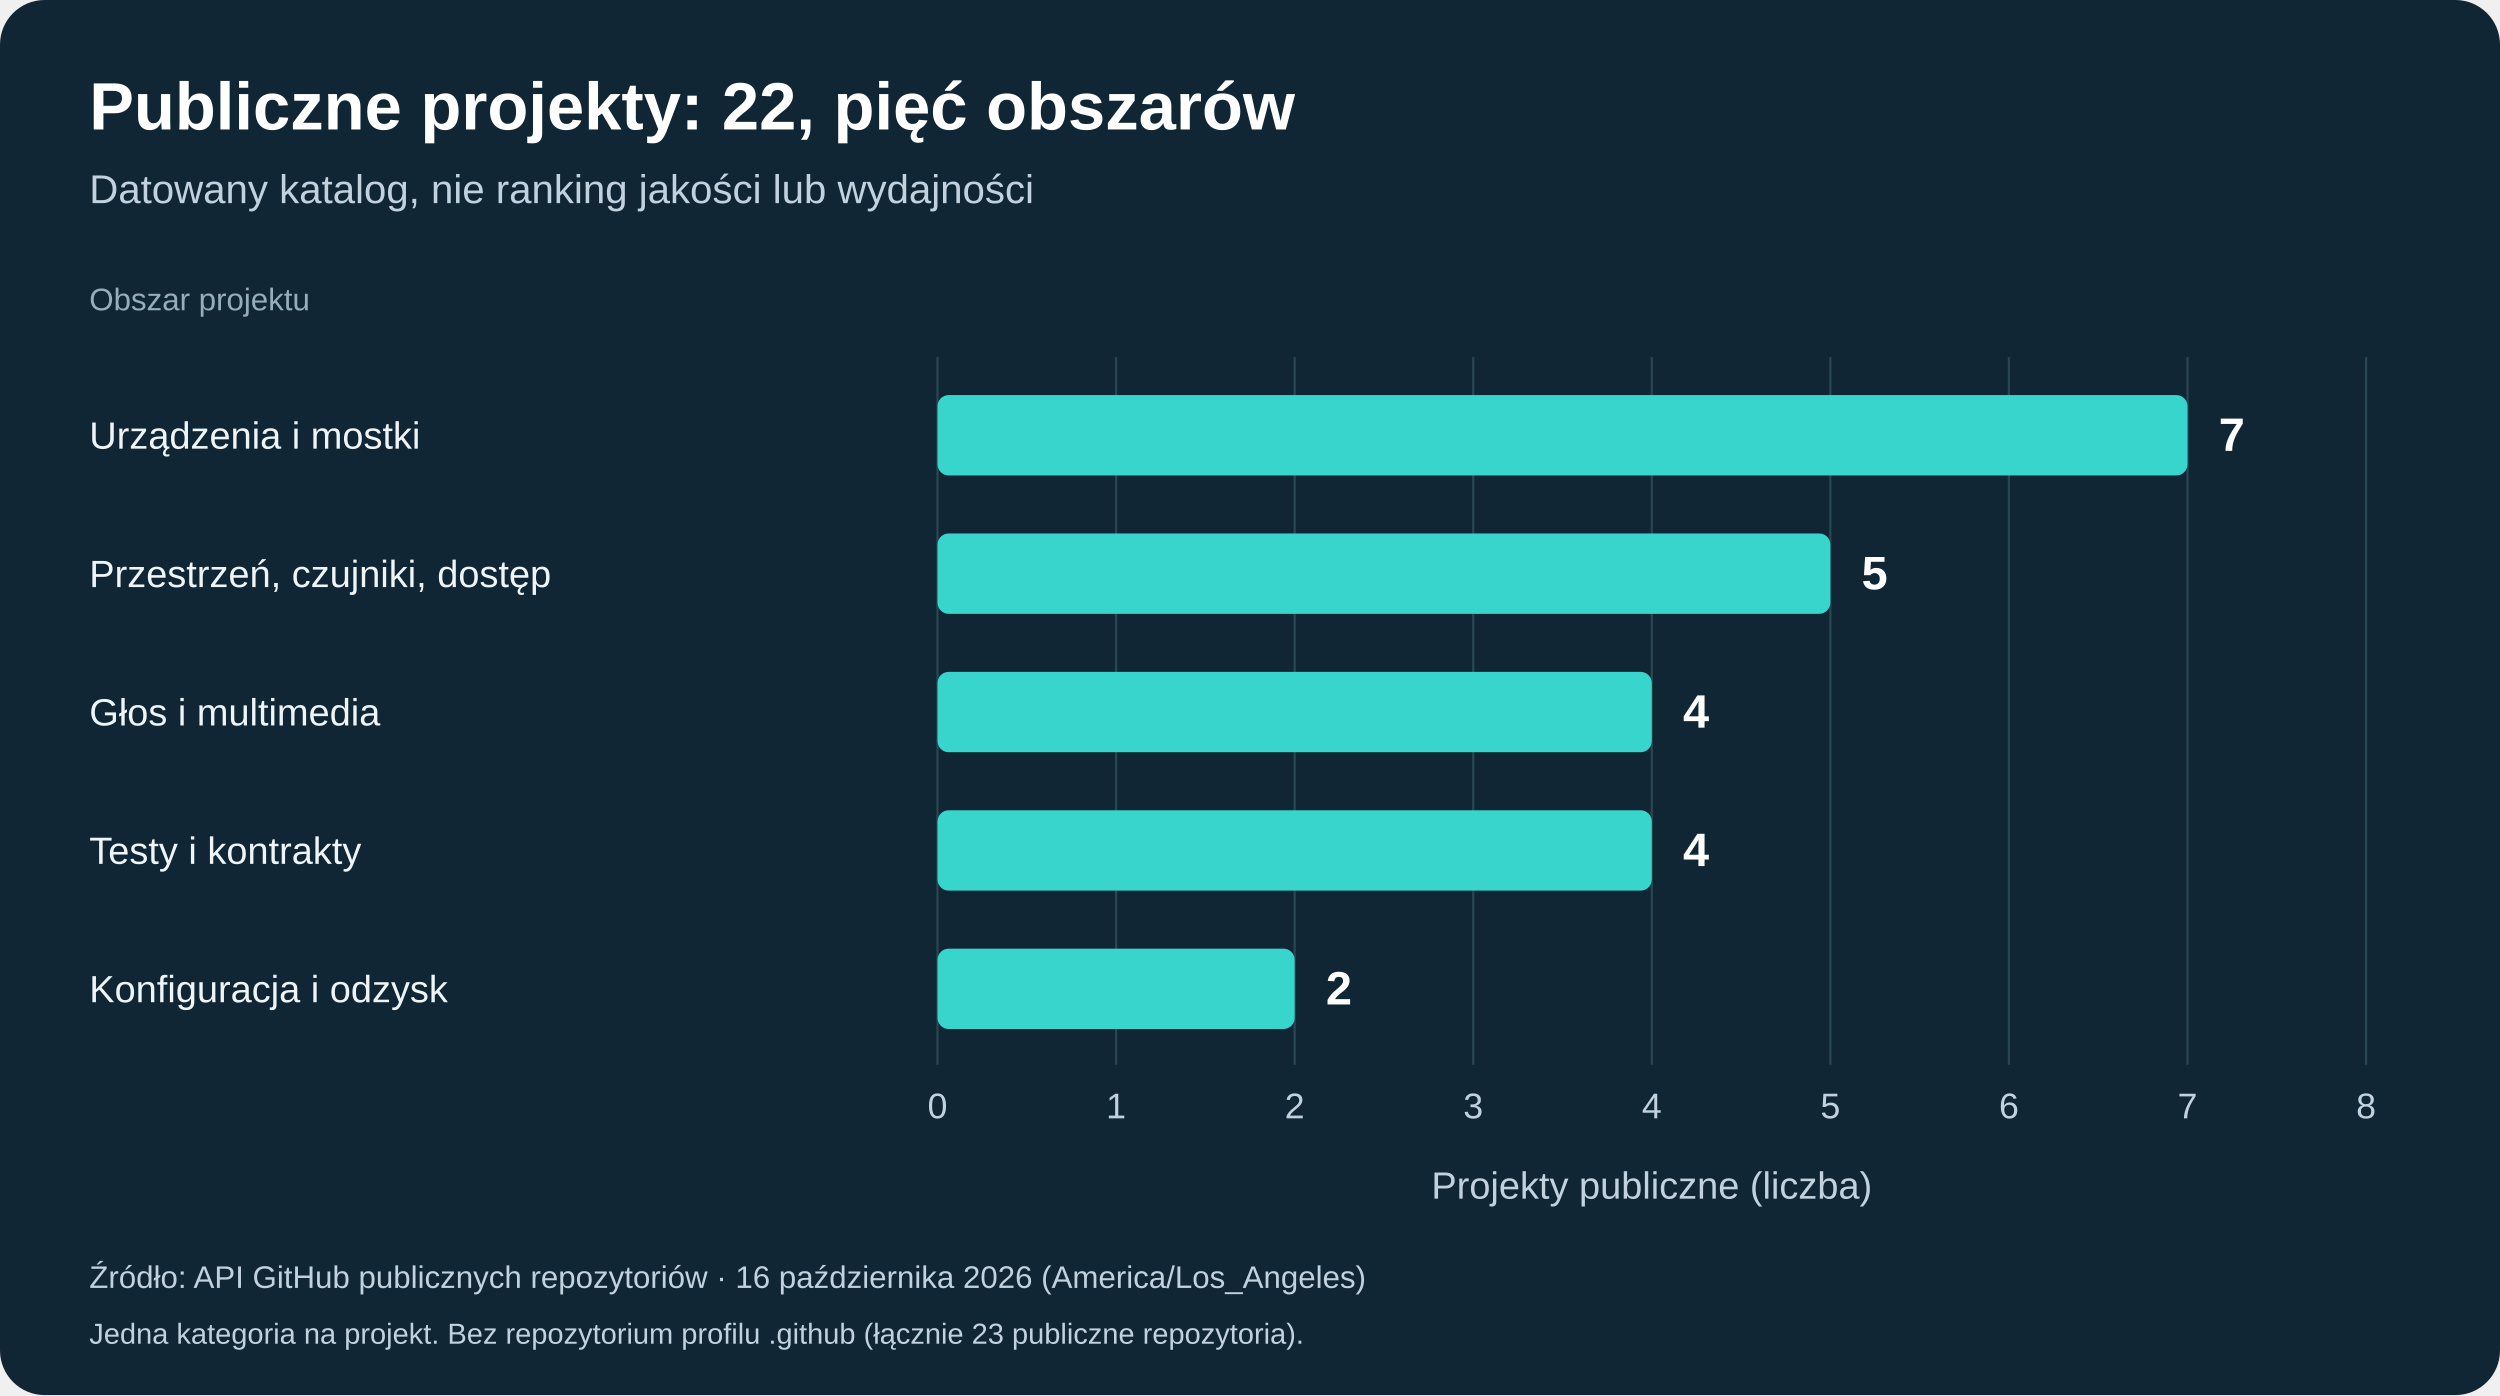
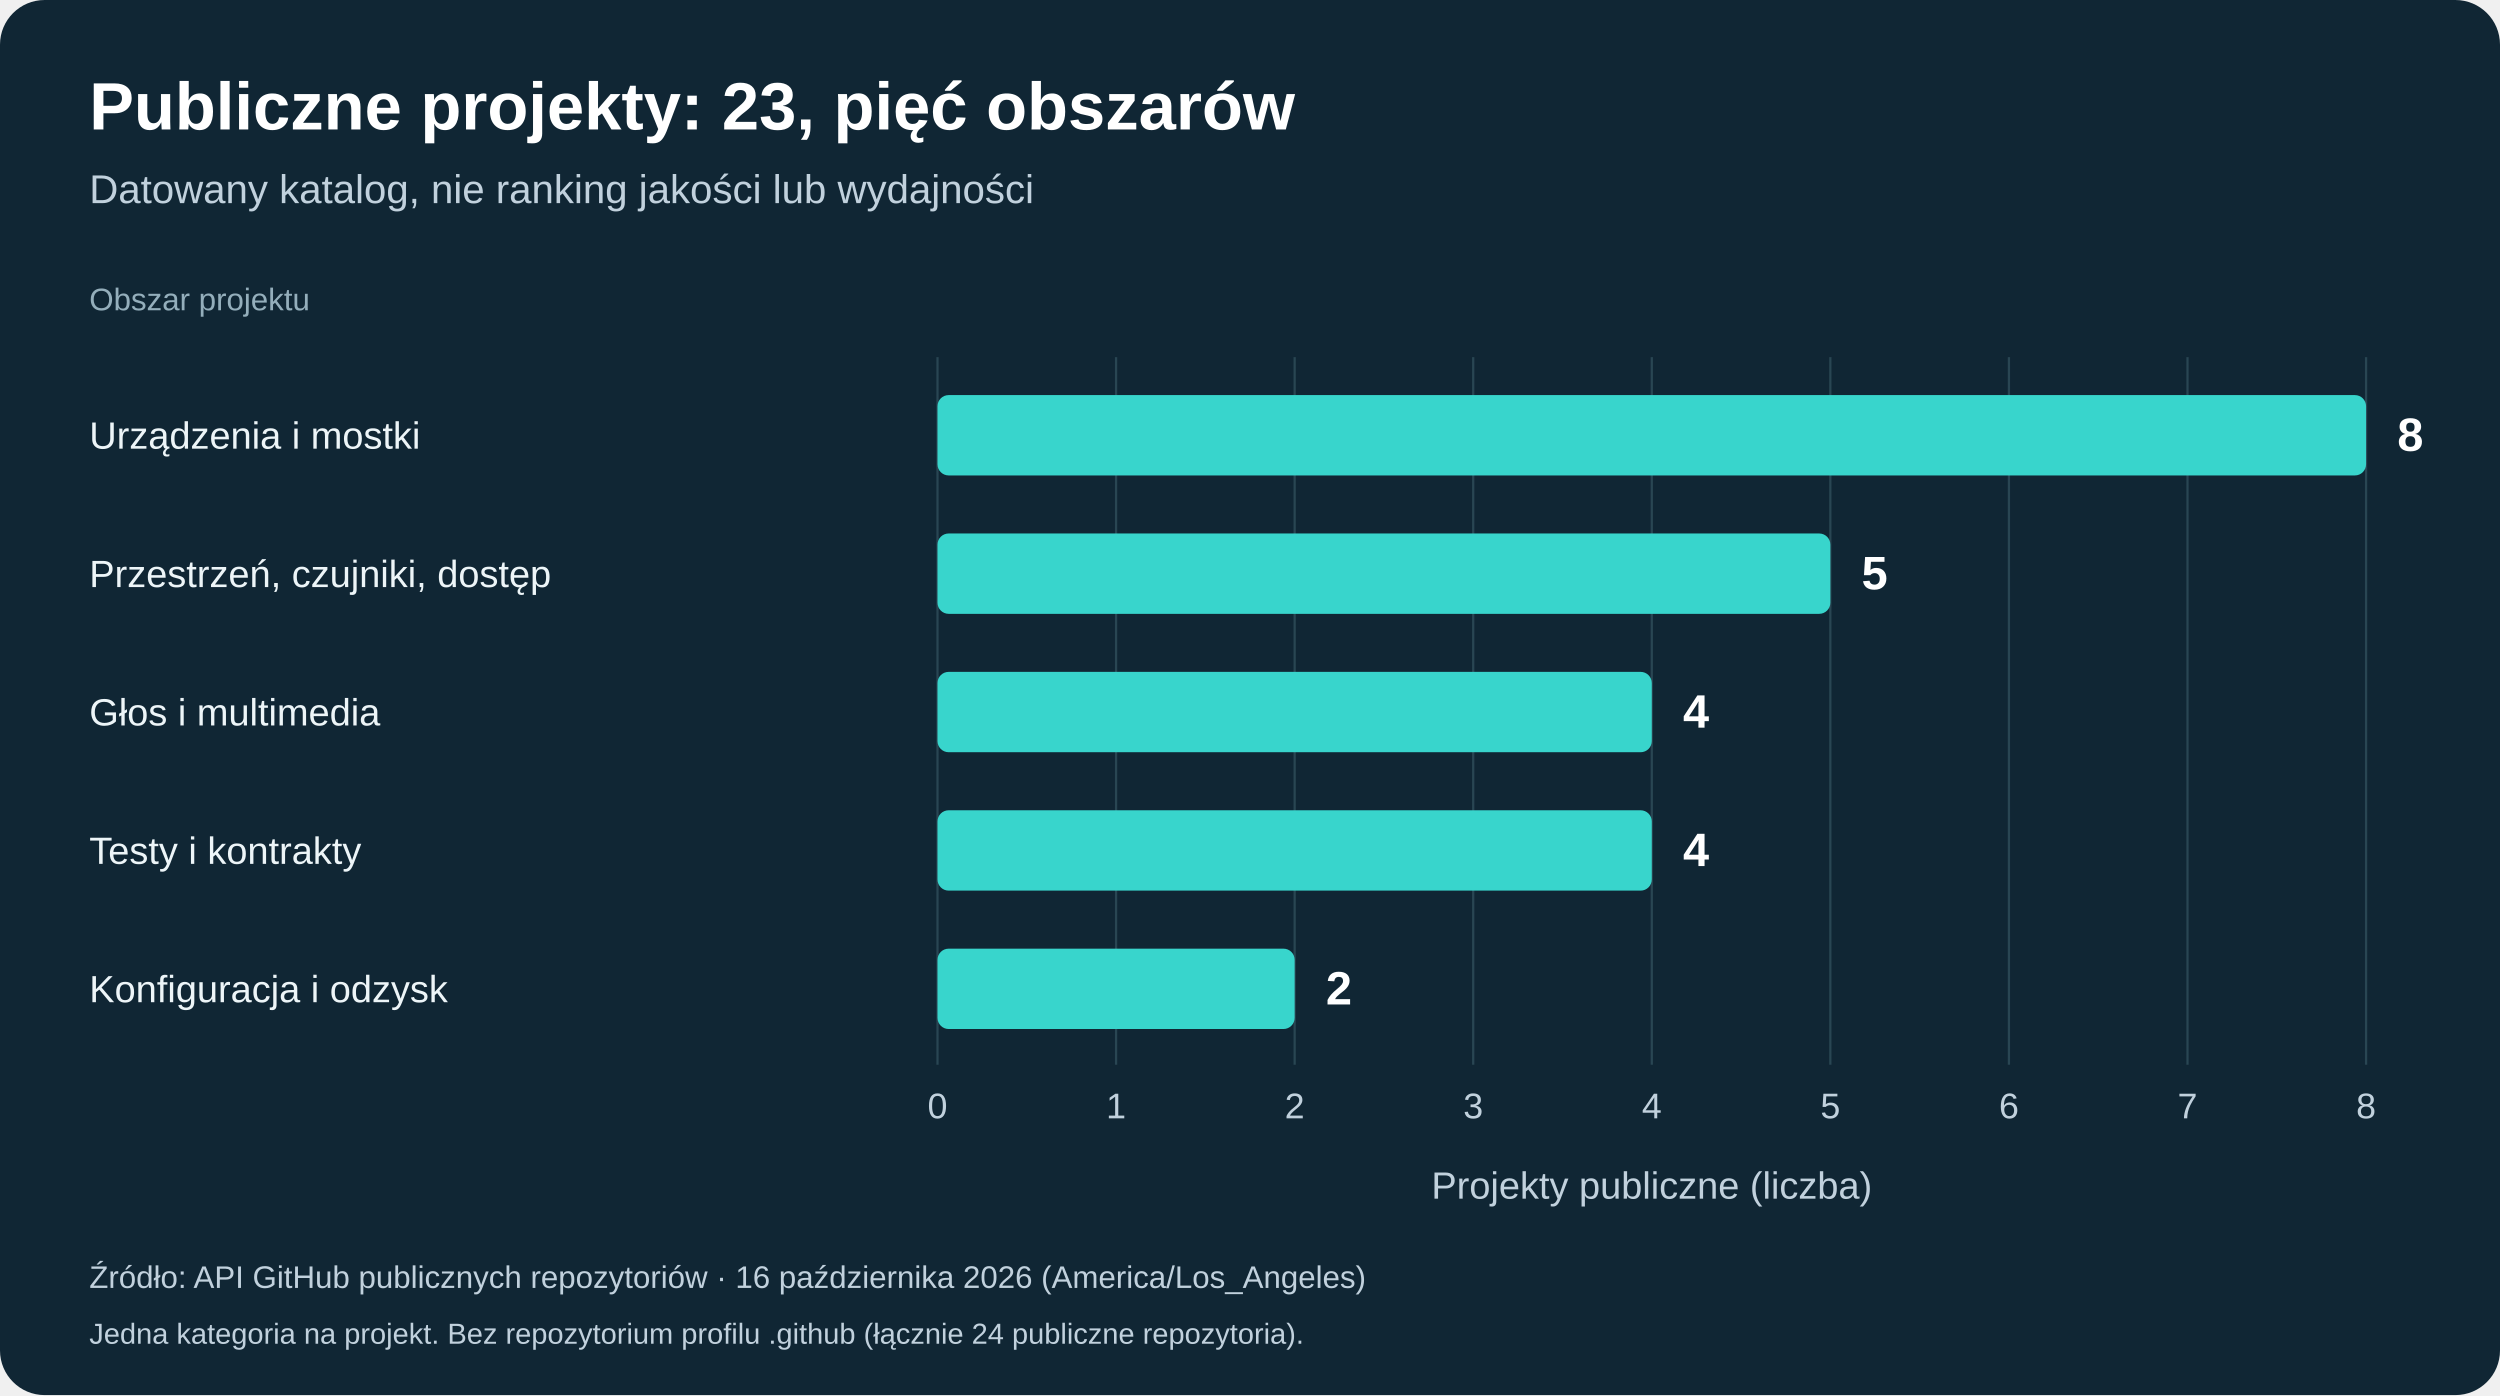
<svg xmlns="http://www.w3.org/2000/svg" width="1120" height="625" viewBox="0 0 1120 625" role="img" aria-labelledby="title desc" lang="pl">
  <rect width="1120" height="625" rx="20" fill="#102634" />
  <g font-family="Arial, Helvetica, sans-serif">
-     <text x="40" y="58" font-size="30" fill="#ffffff" font-weight="700" text-anchor="start">Publiczne projekty: 22, pięć obszarów</text>
+     <text x="40" y="58" font-size="30" fill="#ffffff" font-weight="700" text-anchor="start">Publiczne projekty: 23, pięć obszarów</text>
    <text x="40" y="91" font-size="18" fill="#c1d1dd" font-weight="400" text-anchor="start">Datowany katalog, nie ranking jakości lub wydajności</text>
    <text x="40" y="139" font-size="14" fill="#94aebb" font-weight="400" text-anchor="start">Obszar projektu</text>
    <line x1="420" y1="160" x2="420" y2="477" stroke="#294653" />
    <text x="420" y="501" font-size="16" fill="#c1d1dd" font-weight="400" text-anchor="middle">0</text>
    <line x1="500" y1="160" x2="500" y2="477" stroke="#294653" />
    <text x="500" y="501" font-size="16" fill="#c1d1dd" font-weight="400" text-anchor="middle">1</text>
    <line x1="580" y1="160" x2="580" y2="477" stroke="#294653" />
    <text x="580" y="501" font-size="16" fill="#c1d1dd" font-weight="400" text-anchor="middle">2</text>
    <line x1="660" y1="160" x2="660" y2="477" stroke="#294653" />
    <text x="660" y="501" font-size="16" fill="#c1d1dd" font-weight="400" text-anchor="middle">3</text>
    <line x1="740" y1="160" x2="740" y2="477" stroke="#294653" />
    <text x="740" y="501" font-size="16" fill="#c1d1dd" font-weight="400" text-anchor="middle">4</text>
    <line x1="820" y1="160" x2="820" y2="477" stroke="#294653" />
    <text x="820" y="501" font-size="16" fill="#c1d1dd" font-weight="400" text-anchor="middle">5</text>
    <line x1="900" y1="160" x2="900" y2="477" stroke="#294653" />
    <text x="900" y="501" font-size="16" fill="#c1d1dd" font-weight="400" text-anchor="middle">6</text>
    <line x1="980" y1="160" x2="980" y2="477" stroke="#294653" />
    <text x="980" y="501" font-size="16" fill="#c1d1dd" font-weight="400" text-anchor="middle">7</text>
    <line x1="1060" y1="160" x2="1060" y2="477" stroke="#294653" />
    <text x="1060" y="501" font-size="16" fill="#c1d1dd" font-weight="400" text-anchor="middle">8</text>
    <text x="40" y="201" font-size="17" fill="#edf5f8" font-weight="400" text-anchor="start">Urządzenia i mostki</text>
-     <rect x="420" y="177" width="560" height="36" rx="5" fill="#38d5cc" />
-     <text x="994" y="202" font-size="21" fill="#ffffff" font-weight="700" text-anchor="start">7</text>
+     <rect x="420" y="177" width="640" height="36" rx="5" fill="#38d5cc" />
+     <text x="1074" y="202" font-size="21" fill="#ffffff" font-weight="700" text-anchor="start">8</text>
    <text x="40" y="263" font-size="17" fill="#edf5f8" font-weight="400" text-anchor="start">Przestrzeń, czujniki, dostęp</text>
    <rect x="420" y="239" width="400" height="36" rx="5" fill="#38d5cc" />
    <text x="834" y="264" font-size="21" fill="#ffffff" font-weight="700" text-anchor="start">5</text>
    <text x="40" y="325" font-size="17" fill="#edf5f8" font-weight="400" text-anchor="start">Głos i multimedia</text>
    <rect x="420" y="301" width="320" height="36" rx="5" fill="#38d5cc" />
    <text x="754" y="326" font-size="21" fill="#ffffff" font-weight="700" text-anchor="start">4</text>
    <text x="40" y="387" font-size="17" fill="#edf5f8" font-weight="400" text-anchor="start">Testy i kontrakty</text>
    <rect x="420" y="363" width="320" height="36" rx="5" fill="#38d5cc" />
    <text x="754" y="388" font-size="21" fill="#ffffff" font-weight="700" text-anchor="start">4</text>
    <text x="40" y="449" font-size="17" fill="#edf5f8" font-weight="400" text-anchor="start">Konfiguracja i odzysk</text>
    <rect x="420" y="425" width="160" height="36" rx="5" fill="#38d5cc" />
    <text x="594" y="450" font-size="21" fill="#ffffff" font-weight="700" text-anchor="start">2</text>
    <text x="740" y="537" font-size="17" fill="#c1d1dd" font-weight="400" text-anchor="middle">Projekty publiczne (liczba)</text>
    <text x="40" y="577" font-size="14" fill="#c1d1dd" font-weight="400" text-anchor="start">Źródło: API GitHub publicznych repozytoriów · 16 października 2026 (America/Los_Angeles)</text>
-     <text x="40" y="602" font-size="13" fill="#c1d1dd" font-weight="400" text-anchor="start">Jedna kategoria na projekt. Bez repozytorium profilu .github (łącznie 23 publiczne repozytoria).</text>
+     <text x="40" y="602" font-size="13" fill="#c1d1dd" font-weight="400" text-anchor="start">Jedna kategoria na projekt. Bez repozytorium profilu .github (łącznie 24 publiczne repozytoria).</text>
  </g>
</svg>
